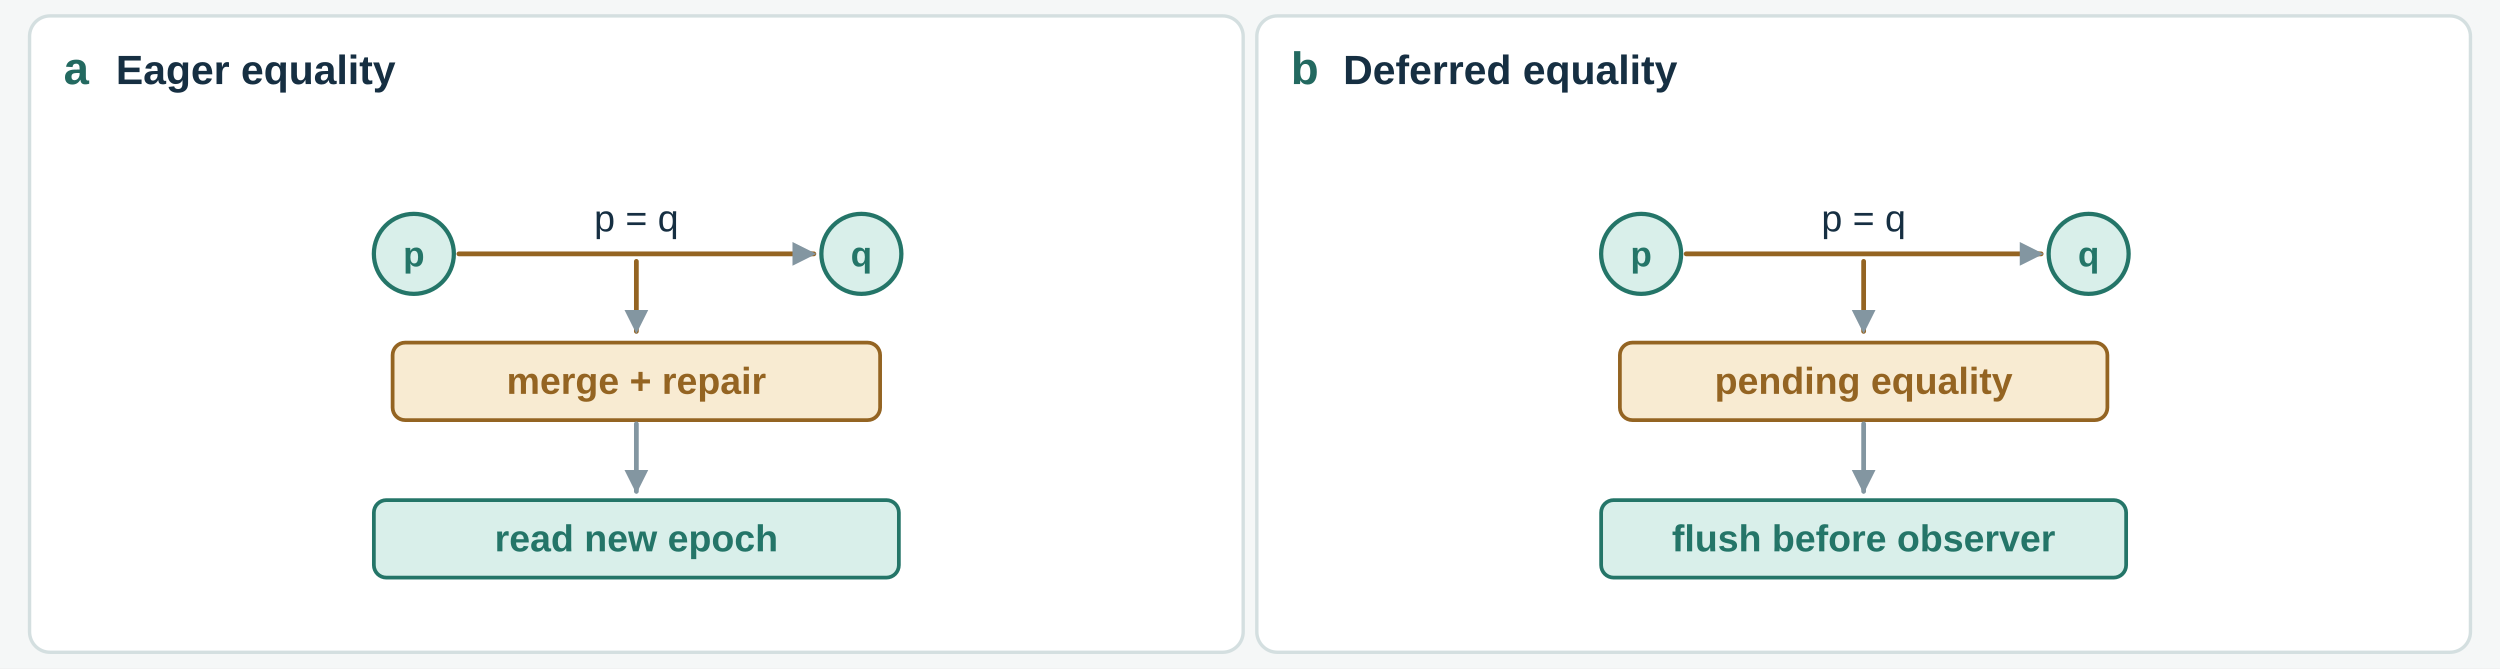
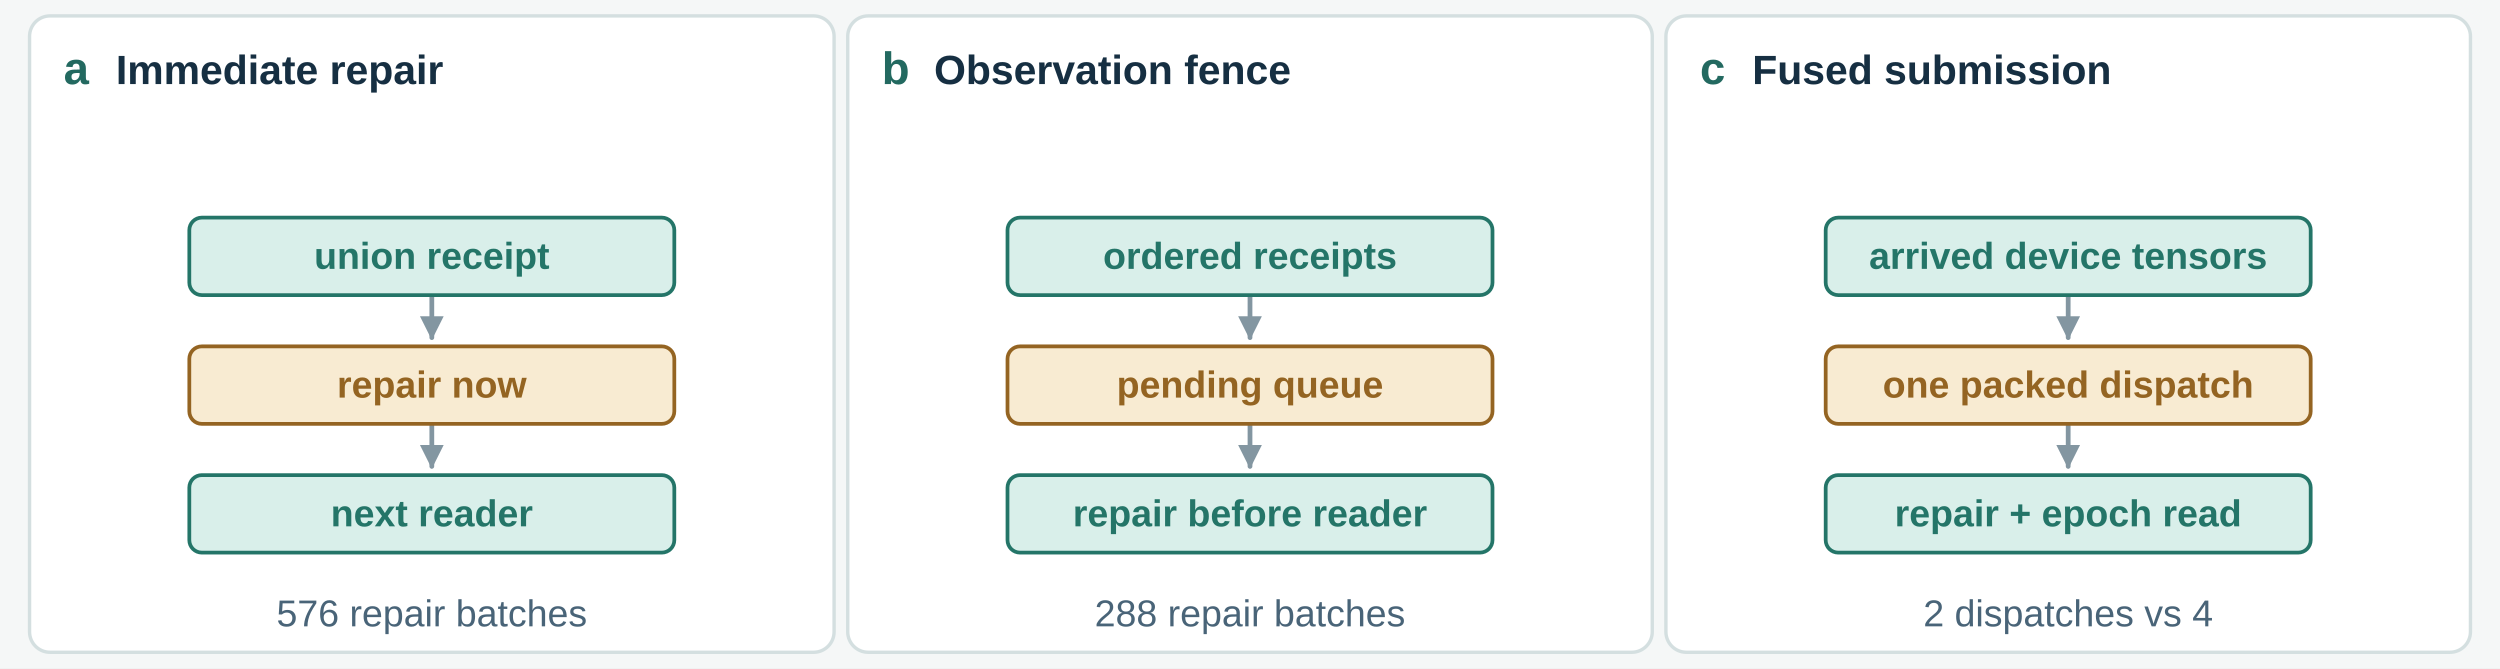
<svg xmlns="http://www.w3.org/2000/svg" viewBox="0 0 1100 294" width="1100" height="294" role="img">
  <defs>
    <marker id="arrow" viewBox="0 0 10 10" refX="9" refY="5" markerWidth="5" markerHeight="5" orient="auto">
      <path d="M0 0 L10 5 L0 10 Z" fill="#8396a1" />
    </marker>
  </defs>
  <rect x="0" y="0" width="1100" height="294" rx="0" fill="#f5f7f7" stroke="none" stroke-width="1.5" />
-   <rect x="13.0" y="7" width="534.0" height="280" rx="9" fill="#fff" stroke="#d4dfe0" stroke-width="1.5" />
+   <rect x="13.0" y="7" width="354.0" height="280" rx="9" fill="#fff" stroke="#d4dfe0" stroke-width="1.5" />
  <text x="28.0" y="37" font-family="Arial, Helvetica, sans-serif" font-size="20" font-weight="700" fill="#236960" text-anchor="start">a</text>
-   <text x="51.0" y="37" font-family="Arial, Helvetica, sans-serif" font-size="18" font-weight="700" fill="#162f42" text-anchor="start">Eager equality</text>
-   <g transform="translate(109.5 49) scale(1.1)">
-     <circle cx="66" cy="57" r="16" fill="#d9efea" stroke="#247568" stroke-width="1.7" />
-     <text x="66" y="62" font-family="Arial, Helvetica, sans-serif" font-size="14" font-weight="700" fill="#247568" text-anchor="middle">p</text>
-     <circle cx="245" cy="57" r="16" fill="#d9efea" stroke="#247568" stroke-width="1.7" />
-     <text x="245" y="62" font-family="Arial, Helvetica, sans-serif" font-size="14" font-weight="700" fill="#247568" text-anchor="middle">q</text>
-     <polyline points="84,57 226,57" fill="none" stroke="#946422" stroke-width="1.9" stroke-linejoin="round" stroke-linecap="round" marker-end="url(#arrow)" />
-     <text x="155" y="48" font-family="Arial, Helvetica, sans-serif" font-size="15" font-weight="400" fill="#162f42" text-anchor="middle">p = q</text>
-     <polyline points="155,60 155,88" fill="none" stroke="#946422" stroke-width="1.9" stroke-linejoin="round" stroke-linecap="round" marker-end="url(#arrow)" />
-     <rect x="57.5" y="92.5" width="195" height="31" rx="5" fill="#f8ebd2" stroke="#946422" stroke-width="1.5" />
-     <text x="155" y="113" font-family="Arial, Helvetica, sans-serif" font-size="15" font-weight="700" fill="#946422" text-anchor="middle">merge + repair</text>
-     <polyline points="155,125 155,152" fill="none" stroke="#8396a1" stroke-width="1.9" stroke-linejoin="round" stroke-linecap="round" marker-end="url(#arrow)" />
-     <rect x="50.0" y="155.5" width="210" height="31" rx="5" fill="#d9efea" stroke="#247568" stroke-width="1.5" />
-     <text x="155" y="176" font-family="Arial, Helvetica, sans-serif" font-size="15" font-weight="700" fill="#247568" text-anchor="middle">read new epoch</text>
+   <text x="51.0" y="37" font-family="Arial, Helvetica, sans-serif" font-size="18" font-weight="700" fill="#162f42" text-anchor="start">Immediate repair</text>
+   <g transform="translate(19.5 49) scale(1.1)">
+     <polyline points="155,74.0 155,90.5" fill="none" stroke="#8396a1" stroke-width="1.9" stroke-linejoin="round" stroke-linecap="round" marker-end="url(#arrow)" />
+     <polyline points="155,125.5 155,142.0" fill="none" stroke="#8396a1" stroke-width="1.9" stroke-linejoin="round" stroke-linecap="round" marker-end="url(#arrow)" />
+     <rect x="58.0" y="42.5" width="194" height="31" rx="5" fill="#d9efea" stroke="#247568" stroke-width="1.5" />
+     <text x="155" y="63.0" font-family="Arial, Helvetica, sans-serif" font-size="15" font-weight="700" fill="#247568" text-anchor="middle">union receipt</text>
+     <rect x="58.0" y="94.0" width="194" height="31" rx="5" fill="#f8ebd2" stroke="#946422" stroke-width="1.5" />
+     <text x="155" y="114.5" font-family="Arial, Helvetica, sans-serif" font-size="15" font-weight="700" fill="#946422" text-anchor="middle">repair now</text>
+     <rect x="58.0" y="145.5" width="194" height="31" rx="5" fill="#d9efea" stroke="#247568" stroke-width="1.5" />
+     <text x="155" y="166.0" font-family="Arial, Helvetica, sans-serif" font-size="15" font-weight="700" fill="#247568" text-anchor="middle">next reader</text>
+     <text x="155" y="206" font-family="Arial, Helvetica, sans-serif" font-size="15" font-weight="400" fill="#496478" text-anchor="middle">576 repair batches</text>
  </g>
-   <rect x="553.0" y="7" width="534.0" height="280" rx="9" fill="#fff" stroke="#d4dfe0" stroke-width="1.5" />
-   <text x="568.0" y="37" font-family="Arial, Helvetica, sans-serif" font-size="20" font-weight="700" fill="#236960" text-anchor="start">b</text>
-   <text x="591.0" y="37" font-family="Arial, Helvetica, sans-serif" font-size="18" font-weight="700" fill="#162f42" text-anchor="start">Deferred equality</text>
-   <g transform="translate(649.5 49) scale(1.1)">
-     <circle cx="66" cy="57" r="16" fill="#d9efea" stroke="#247568" stroke-width="1.7" />
-     <text x="66" y="62" font-family="Arial, Helvetica, sans-serif" font-size="14" font-weight="700" fill="#247568" text-anchor="middle">p</text>
-     <circle cx="245" cy="57" r="16" fill="#d9efea" stroke="#247568" stroke-width="1.7" />
-     <text x="245" y="62" font-family="Arial, Helvetica, sans-serif" font-size="14" font-weight="700" fill="#247568" text-anchor="middle">q</text>
-     <polyline points="84,57 226,57" fill="none" stroke="#946422" stroke-width="1.9" stroke-linejoin="round" stroke-linecap="round" marker-end="url(#arrow)" />
-     <text x="155" y="48" font-family="Arial, Helvetica, sans-serif" font-size="15" font-weight="400" fill="#162f42" text-anchor="middle">p = q</text>
-     <polyline points="155,60 155,88" fill="none" stroke="#946422" stroke-width="1.9" stroke-linejoin="round" stroke-linecap="round" marker-end="url(#arrow)" />
-     <rect x="57.5" y="92.5" width="195" height="31" rx="5" fill="#f8ebd2" stroke="#946422" stroke-width="1.5" />
-     <text x="155" y="113" font-family="Arial, Helvetica, sans-serif" font-size="15" font-weight="700" fill="#946422" text-anchor="middle">pending equality</text>
-     <polyline points="155,125 155,152" fill="none" stroke="#8396a1" stroke-width="1.9" stroke-linejoin="round" stroke-linecap="round" marker-end="url(#arrow)" />
-     <rect x="50.0" y="155.5" width="210" height="31" rx="5" fill="#d9efea" stroke="#247568" stroke-width="1.5" />
-     <text x="155" y="176" font-family="Arial, Helvetica, sans-serif" font-size="15" font-weight="700" fill="#247568" text-anchor="middle">flush before observer</text>
+   <rect x="373.0" y="7" width="354.0" height="280" rx="9" fill="#fff" stroke="#d4dfe0" stroke-width="1.5" />
+   <text x="388.0" y="37" font-family="Arial, Helvetica, sans-serif" font-size="20" font-weight="700" fill="#236960" text-anchor="start">b</text>
+   <text x="411.0" y="37" font-family="Arial, Helvetica, sans-serif" font-size="18" font-weight="700" fill="#162f42" text-anchor="start">Observation fence</text>
+   <g transform="translate(379.5 49) scale(1.1)">
+     <polyline points="155,74.0 155,90.5" fill="none" stroke="#8396a1" stroke-width="1.9" stroke-linejoin="round" stroke-linecap="round" marker-end="url(#arrow)" />
+     <polyline points="155,125.5 155,142.0" fill="none" stroke="#8396a1" stroke-width="1.9" stroke-linejoin="round" stroke-linecap="round" marker-end="url(#arrow)" />
+     <rect x="58.0" y="42.5" width="194" height="31" rx="5" fill="#d9efea" stroke="#247568" stroke-width="1.5" />
+     <text x="155" y="63.0" font-family="Arial, Helvetica, sans-serif" font-size="15" font-weight="700" fill="#247568" text-anchor="middle">ordered receipts</text>
+     <rect x="58.0" y="94.0" width="194" height="31" rx="5" fill="#f8ebd2" stroke="#946422" stroke-width="1.5" />
+     <text x="155" y="114.5" font-family="Arial, Helvetica, sans-serif" font-size="15" font-weight="700" fill="#946422" text-anchor="middle">pending queue</text>
+     <rect x="58.0" y="145.5" width="194" height="31" rx="5" fill="#d9efea" stroke="#247568" stroke-width="1.5" />
+     <text x="155" y="166.0" font-family="Arial, Helvetica, sans-serif" font-size="15" font-weight="700" fill="#247568" text-anchor="middle">repair before reader</text>
+     <text x="155" y="206" font-family="Arial, Helvetica, sans-serif" font-size="15" font-weight="400" fill="#496478" text-anchor="middle">288 repair batches</text>
+   </g>
+   <rect x="733.0" y="7" width="354.0" height="280" rx="9" fill="#fff" stroke="#d4dfe0" stroke-width="1.5" />
+   <text x="748.0" y="37" font-family="Arial, Helvetica, sans-serif" font-size="20" font-weight="700" fill="#236960" text-anchor="start">c</text>
+   <text x="771.0" y="37" font-family="Arial, Helvetica, sans-serif" font-size="18" font-weight="700" fill="#162f42" text-anchor="start">Fused submission</text>
+   <g transform="translate(739.5 49) scale(1.1)">
+     <polyline points="155,74.0 155,90.5" fill="none" stroke="#8396a1" stroke-width="1.9" stroke-linejoin="round" stroke-linecap="round" marker-end="url(#arrow)" />
+     <polyline points="155,125.5 155,142.0" fill="none" stroke="#8396a1" stroke-width="1.9" stroke-linejoin="round" stroke-linecap="round" marker-end="url(#arrow)" />
+     <rect x="58.0" y="42.5" width="194" height="31" rx="5" fill="#d9efea" stroke="#247568" stroke-width="1.5" />
+     <text x="155" y="63.0" font-family="Arial, Helvetica, sans-serif" font-size="15" font-weight="700" fill="#247568" text-anchor="middle">arrived device tensors</text>
+     <rect x="58.0" y="94.0" width="194" height="31" rx="5" fill="#f8ebd2" stroke="#946422" stroke-width="1.5" />
+     <text x="155" y="114.5" font-family="Arial, Helvetica, sans-serif" font-size="15" font-weight="700" fill="#946422" text-anchor="middle">one packed dispatch</text>
+     <rect x="58.0" y="145.5" width="194" height="31" rx="5" fill="#d9efea" stroke="#247568" stroke-width="1.5" />
+     <text x="155" y="166.0" font-family="Arial, Helvetica, sans-serif" font-size="15" font-weight="700" fill="#247568" text-anchor="middle">repair + epoch read</text>
+     <text x="155" y="206" font-family="Arial, Helvetica, sans-serif" font-size="15" font-weight="400" fill="#496478" text-anchor="middle">2 dispatches vs 4</text>
  </g>
</svg>
